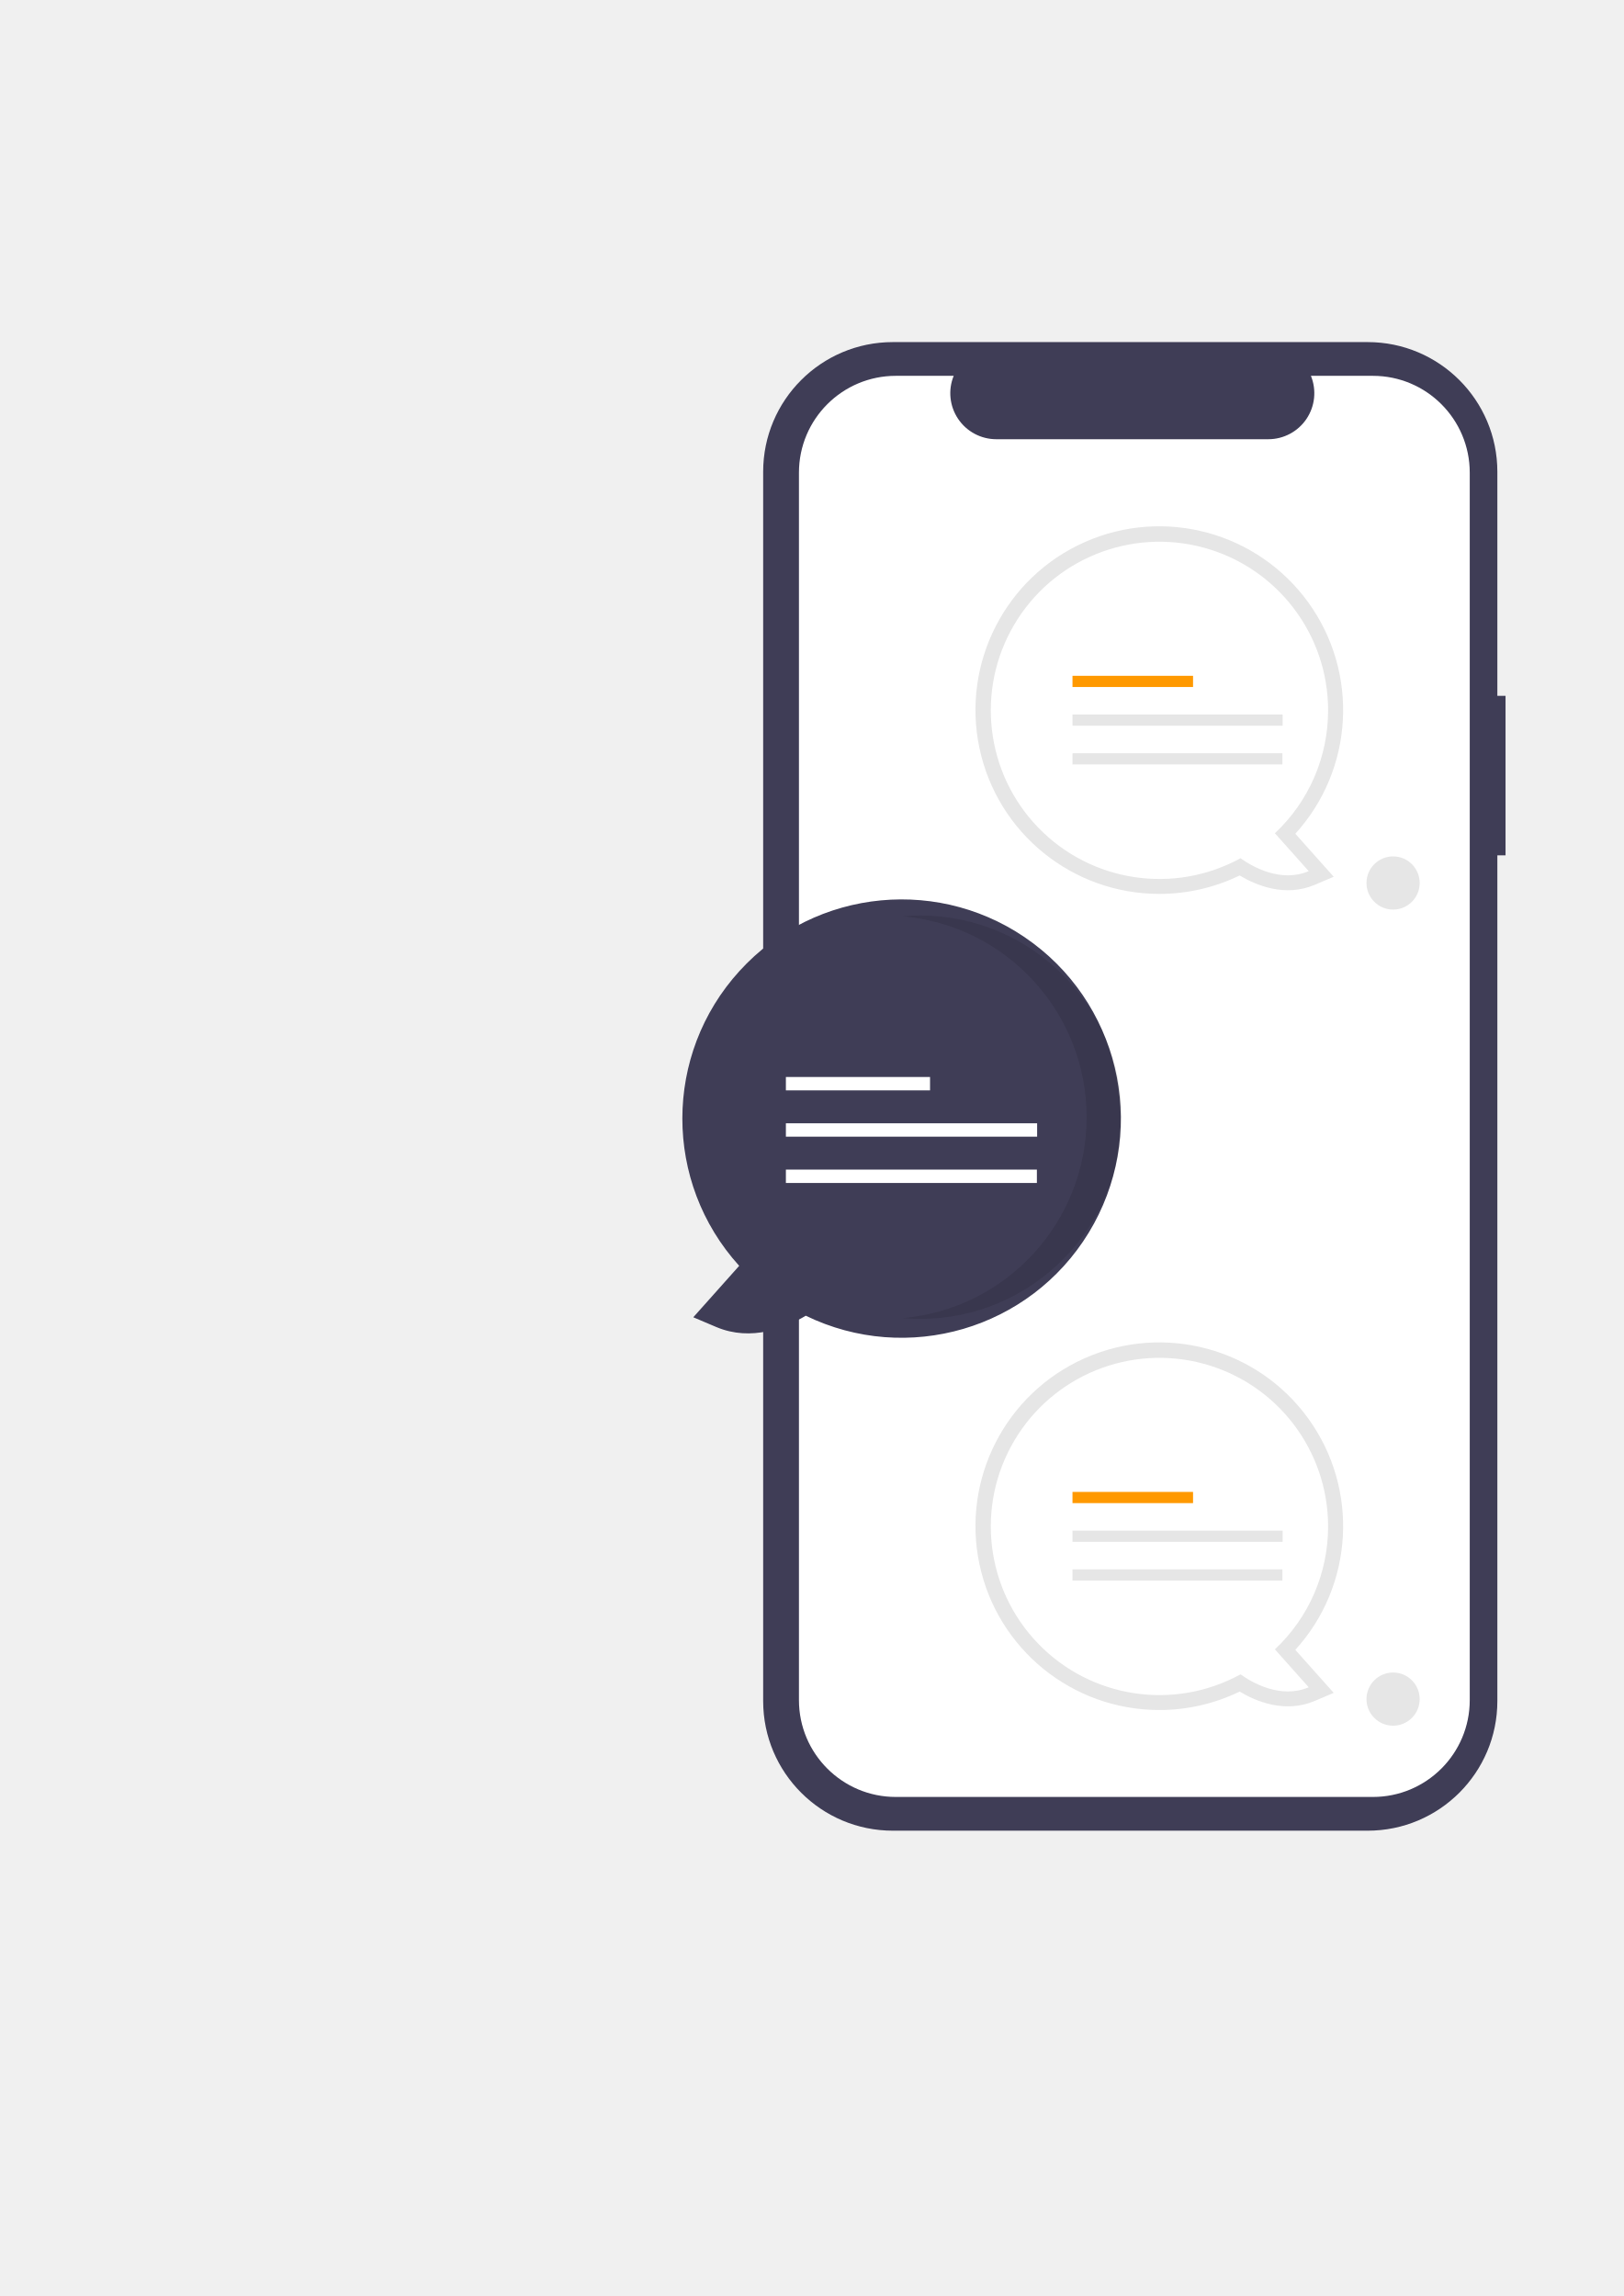
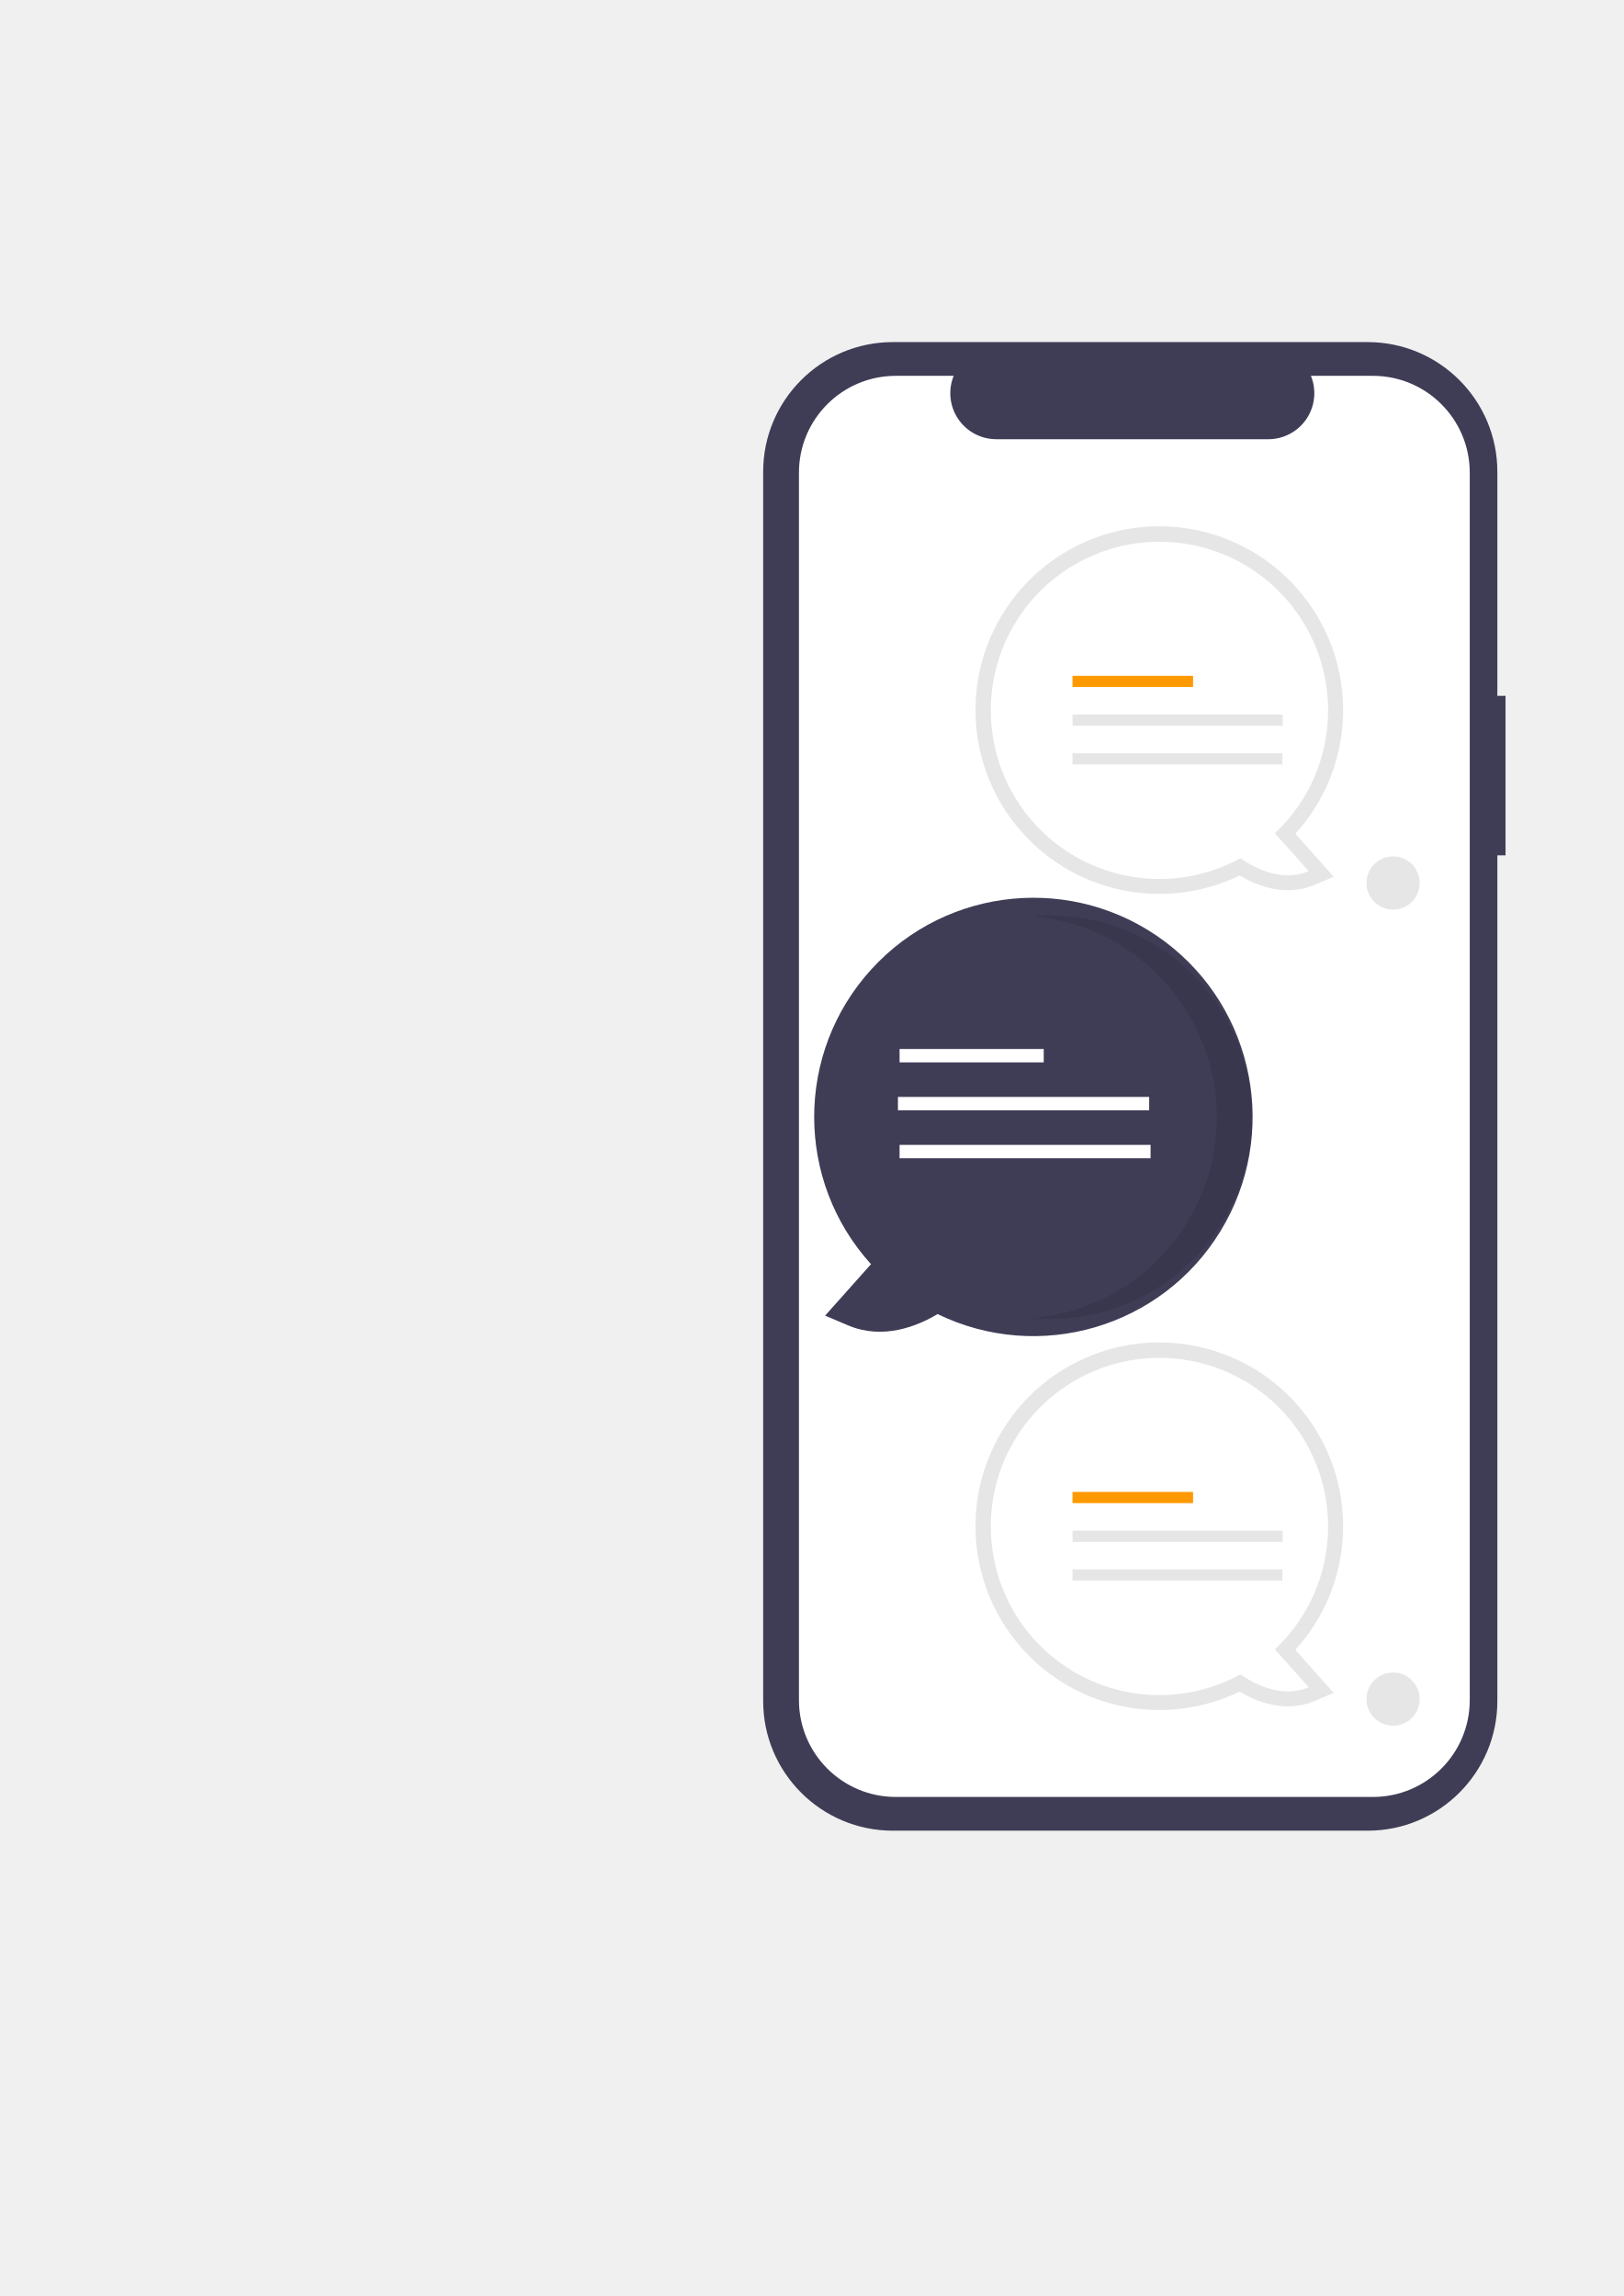
<svg xmlns="http://www.w3.org/2000/svg" width="210mm" height="297mm" viewBox="0 0 210 297" version="1.1" id="svg8">
  <defs id="defs2" />
  <g id="layer1">
    <g id="g942" transform="matrix(0.2645833,0,0,0.2645833,0.3183711,44.25168)">
      <path d="m 967.368,233.055 h -3.999 V 123.509 A 63.402,63.402 0 0 0 899.968,60.108 H 667.881 a 63.402,63.402 0 0 0 -63.402,63.402 v 600.974 a 63.402,63.402 0 0 0 63.402,63.402 h 232.087 a 63.402,63.402 0 0 0 63.402,-63.402 V 311.031 h 3.999 z" transform="translate(-232.6319,-60.10758)" fill="#3f3d56" id="path833" />
      <path d="m 902.526,76.603 h -30.295 a 22.495,22.495 0 0 1 -20.827,30.991 H 718.444 A 22.495,22.495 0 0 1 697.617,76.603 h -28.296 a 47.348,47.348 0 0 0 -47.348,47.348 v 600.093 a 47.348,47.348 0 0 0 47.348,47.348 h 233.204 a 47.348,47.348 0 0 0 47.348,-47.348 v 0 V 123.95 A 47.348,47.348 0 0 0 902.526,76.603 Z" transform="translate(-232.6319,-60.10758)" fill="#ffffff" id="path835" />
      <path d="m 798.163,728.886 a 89.859,89.859 0 1 1 66.448,-29.413 l 18.765,21.036 -9.364,3.972 c -14.486,6.145 -28.662,0.166 -36.619,-4.606 a 89.972,89.972 0 0 1 -39.23,9.012 z m 0,-164.948 a 75.184,75.184 0 1 0 36.144,141.124 l 4.009,-2.203 3.727,2.652 A 39.422,39.422 0 0 0 856.267,712.02 l -11.808,-13.237 5.176,-4.864 a 74.476,74.476 0 0 0 23.712,-54.796 75.27,75.27 0 0 0 -75.184,-75.184 z" transform="translate(-232.6319,-60.10758)" fill="#e6e6e6" id="path837" />
      <path d="m 880.636,639.123 a 82.441,82.441 0 1 0 -42.82,72.328 c 5.701,4.056 19.609,12.147 33.348,6.319 L 854.626,699.231 a 82.24,82.24 0 0 0 26.01,-60.108 z" transform="translate(-232.6319,-60.10758)" fill="#ffffff" id="path839" />
      <rect x="523.054" y="562.153" width="58.932" height="5.473" fill="#6c63ff" id="rect841" style="fill:#ff9900;fill-opacity:1" />
      <rect x="523.054" y="581.085" width="102.714" height="5.473" fill="#e6e6e6" id="rect843" />
      <rect x="523.054" y="600.016" width="102.613" height="5.473" fill="#e6e6e6" id="rect845" />
      <path d="m 798.163,329.886 a 89.859,89.859 0 1 1 66.448,-29.413 l 18.765,21.036 -9.364,3.972 c -14.486,6.145 -28.662,0.166 -36.619,-4.606 a 89.972,89.972 0 0 1 -39.23,9.012 z m 0,-164.948 a 75.184,75.184 0 1 0 36.144,141.124 l 4.009,-2.203 3.727,2.652 A 39.422,39.422 0 0 0 856.267,313.02 l -11.808,-13.237 5.176,-4.864 a 74.477,74.477 0 0 0 23.712,-54.796 75.27,75.27 0 0 0 -75.184,-75.184 z" transform="translate(-232.6319,-60.10758)" fill="#e6e6e6" id="path847" />
      <path d="m 880.636,240.123 a 82.441,82.441 0 1 0 -42.82,72.328 c 5.701,4.056 19.609,12.147 33.348,6.319 l -16.539,-18.539 a 82.24,82.24 0 0 0 26.01,-60.108 z" transform="translate(-232.6319,-60.10758)" fill="#ffffff" id="path849" />
      <rect x="523.054" y="163.153" width="58.932" height="5.473" fill="#6c63ff" id="rect851" style="fill:#ff9900;fill-opacity:1" />
      <rect x="523.054" y="182.084" width="102.714" height="5.473" fill="#e6e6e6" id="rect853" />
      <rect x="523.054" y="201.016" width="102.613" height="5.473" fill="#e6e6e6" id="rect855" />
      <circle cx="679.768" cy="264.446" r="13" fill="#e6e6e6" id="circle857" />
      <circle cx="679.768" cy="663.446" r="13" fill="#e6e6e6" id="circle859" />
-       <path d="m 625.305,536.116 c -9.514,5.705 -26.463,12.855 -43.784,5.508 l -11.197,-4.749 22.437,-25.152 a 107.156,107.156 0 1 1 32.543,24.393 z" transform="translate(-232.6319,-60.10758)" fill="#6c63ff" id="path861" style="fill:#3f3d56;fill-opacity:1" />
-       <path d="m 762.599,439.066 a 98.615,98.615 0 0 0 -89.895,-98.223 c 2.872,-0.252 5.778,-0.388 8.716,-0.388 a 98.611,98.611 0 0 1 0,197.221 c -2.933,0 -5.834,-0.138 -8.702,-0.389 a 98.615,98.615 0 0 0 89.881,-98.222 z" transform="translate(-232.6319,-60.10758)" opacity="0.1" style="isolation:isolate" id="path863" />
-       <rect x="382.956" y="359.294" width="70.463" height="6.543" fill="#ffffff" id="rect865" />
-       <rect x="382.956" y="381.93" width="122.811" height="6.543" fill="#ffffff" id="rect867" />
-       <rect x="382.956" y="404.566" width="122.691" height="6.543" fill="#ffffff" id="rect869" />
+       <path d="m 457.109,475.203 c -9.514,5.705 -26.463,12.855 -43.784,5.508 l -11.197,-4.749 22.437,-25.152 a 107.156,107.156 0 1 1 32.543,24.393 z" fill="#6c63ff" id="path861" style="fill:#3f3d56;fill-opacity:1" />
+       <path d="m 593.597,378.959 a 98.615,98.615 0 0 0 -89.895,-98.223 c 2.872,-0.252 5.778,-0.388 8.716,-0.388 a 98.611,98.611 0 0 1 0,197.221 c -2.933,0 -5.834,-0.138 -8.702,-0.389 a 98.615,98.615 0 0 0 89.881,-98.222 z" opacity="0.1" style="isolation:isolate" id="path863" />
+       <rect x="438.532" y="345.602" width="70.463" height="6.543" fill="#ffffff" id="rect865" />
+       <rect x="437.727" y="369.043" width="122.811" height="6.543" fill="#ffffff" id="rect867" />
+       <rect x="438.532" y="392.485" width="122.691" height="6.543" fill="#ffffff" id="rect869" />
    </g>
  </g>
</svg>
